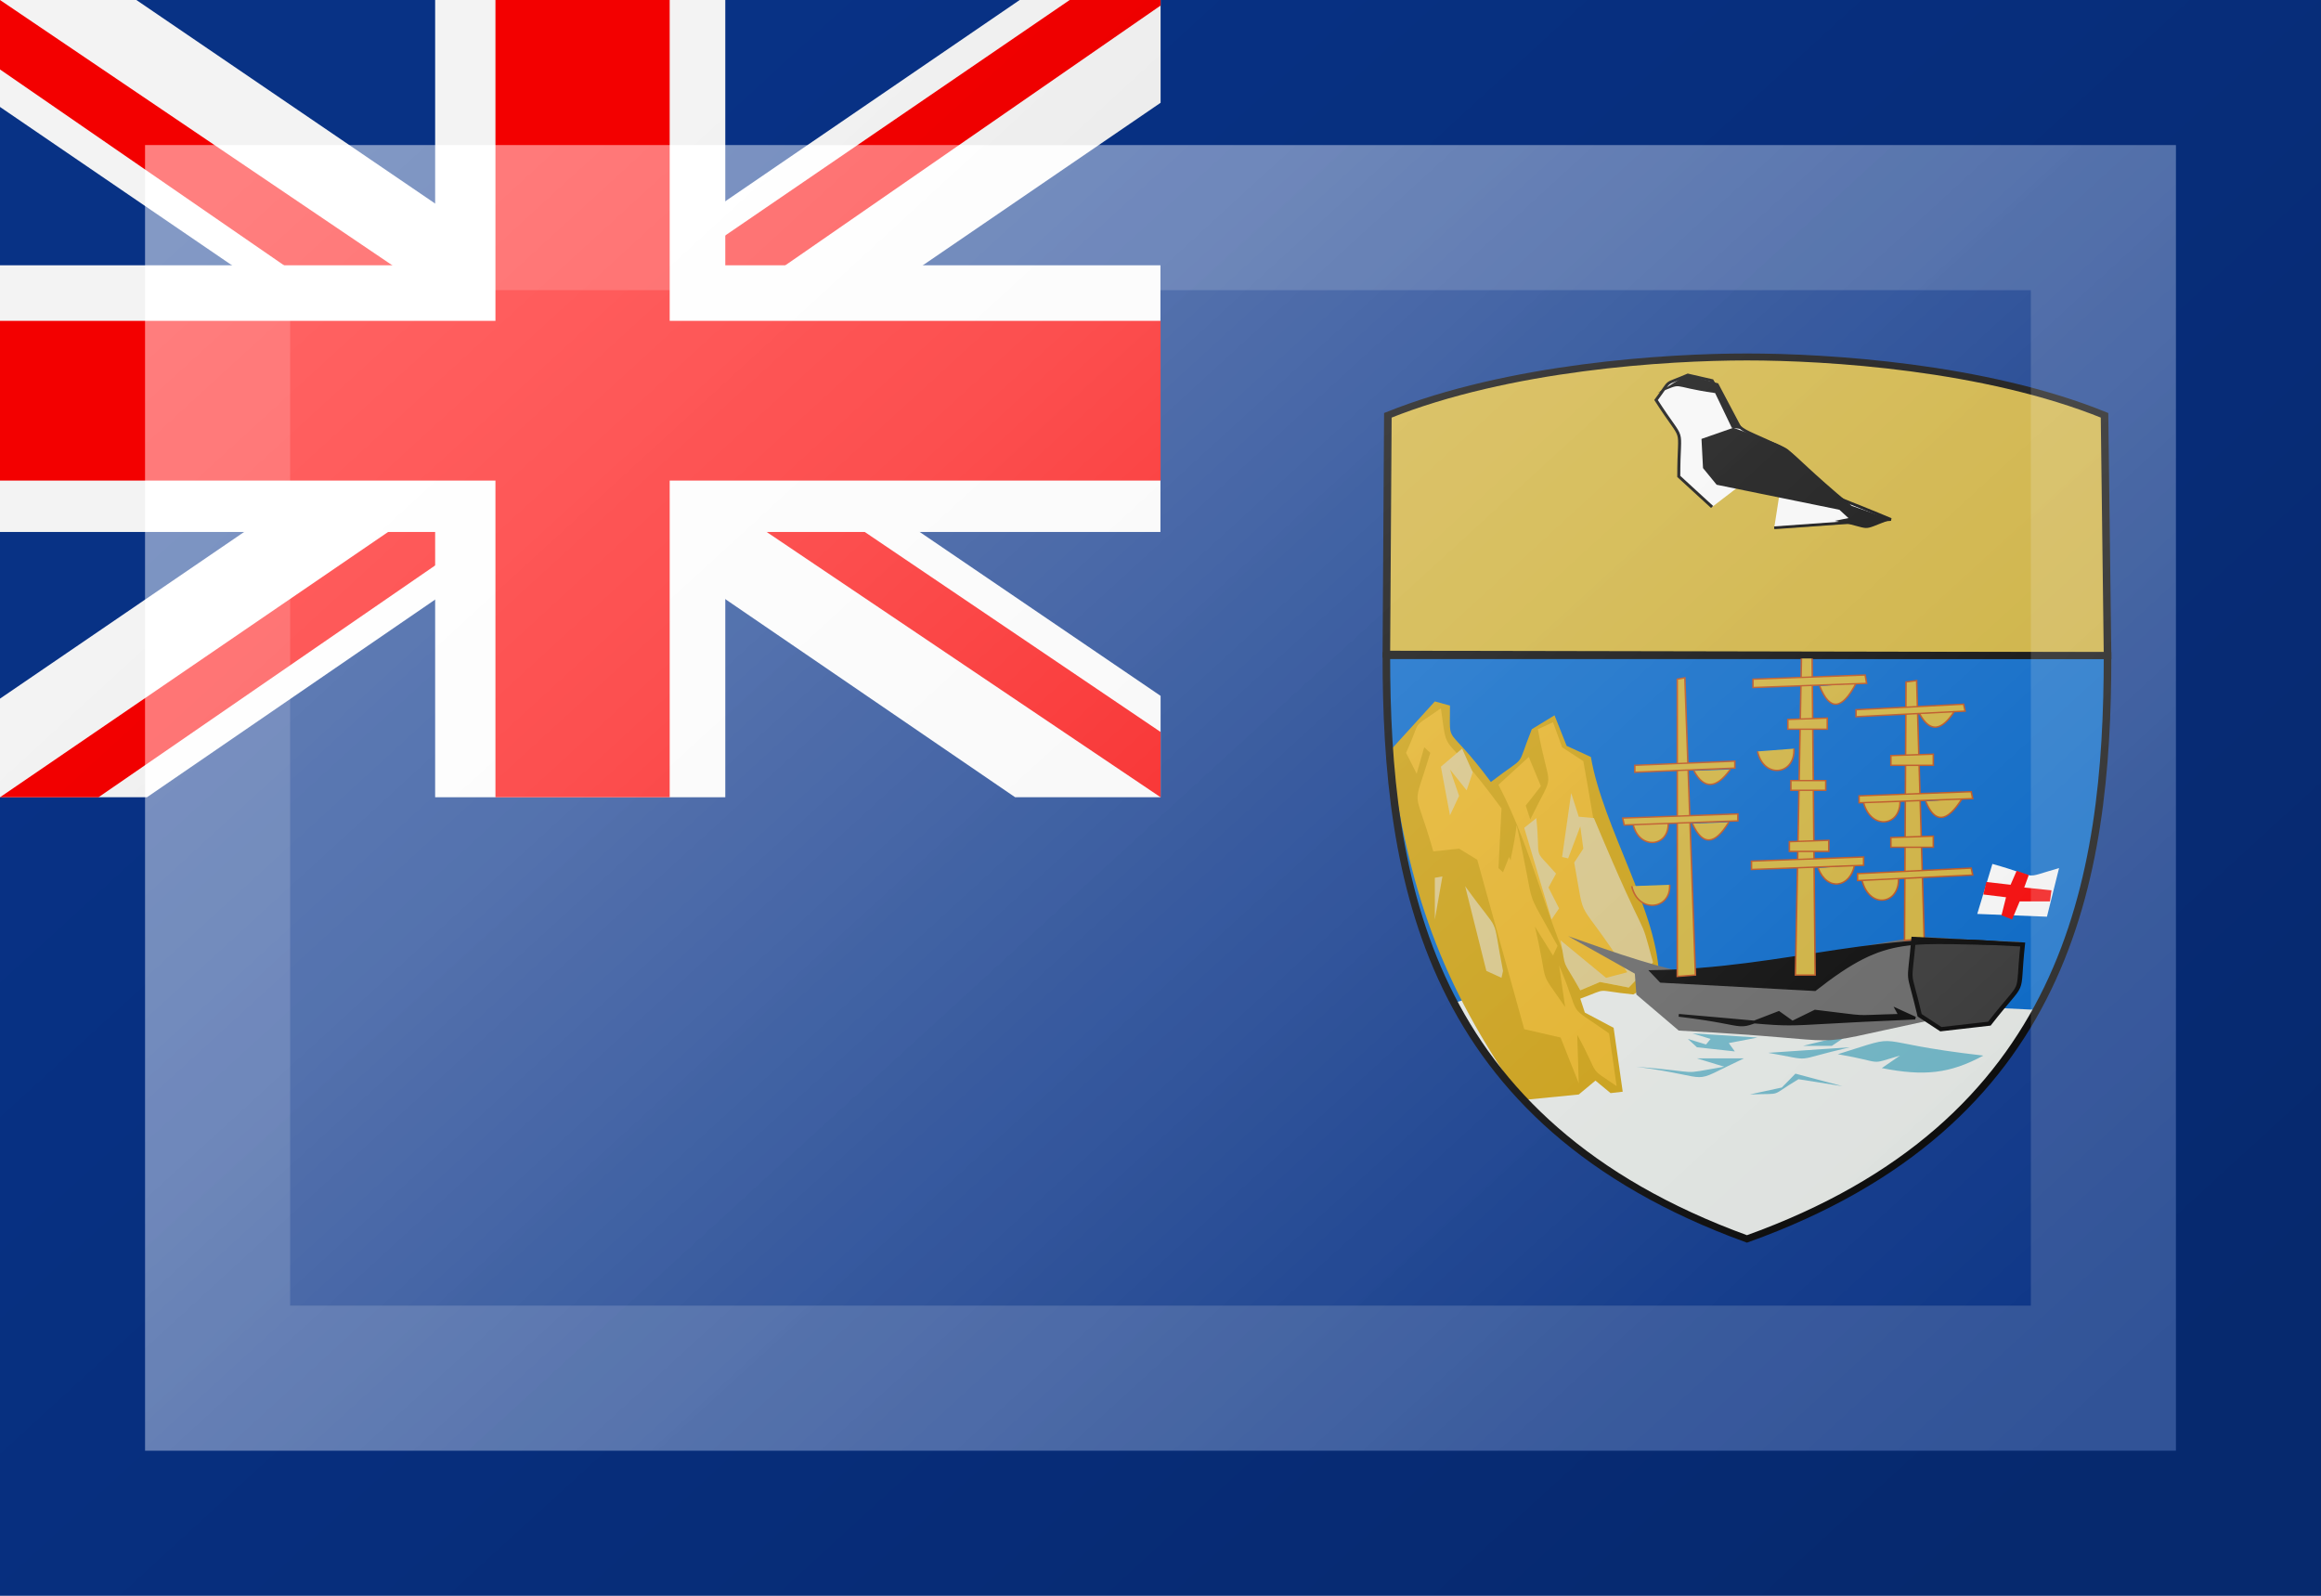
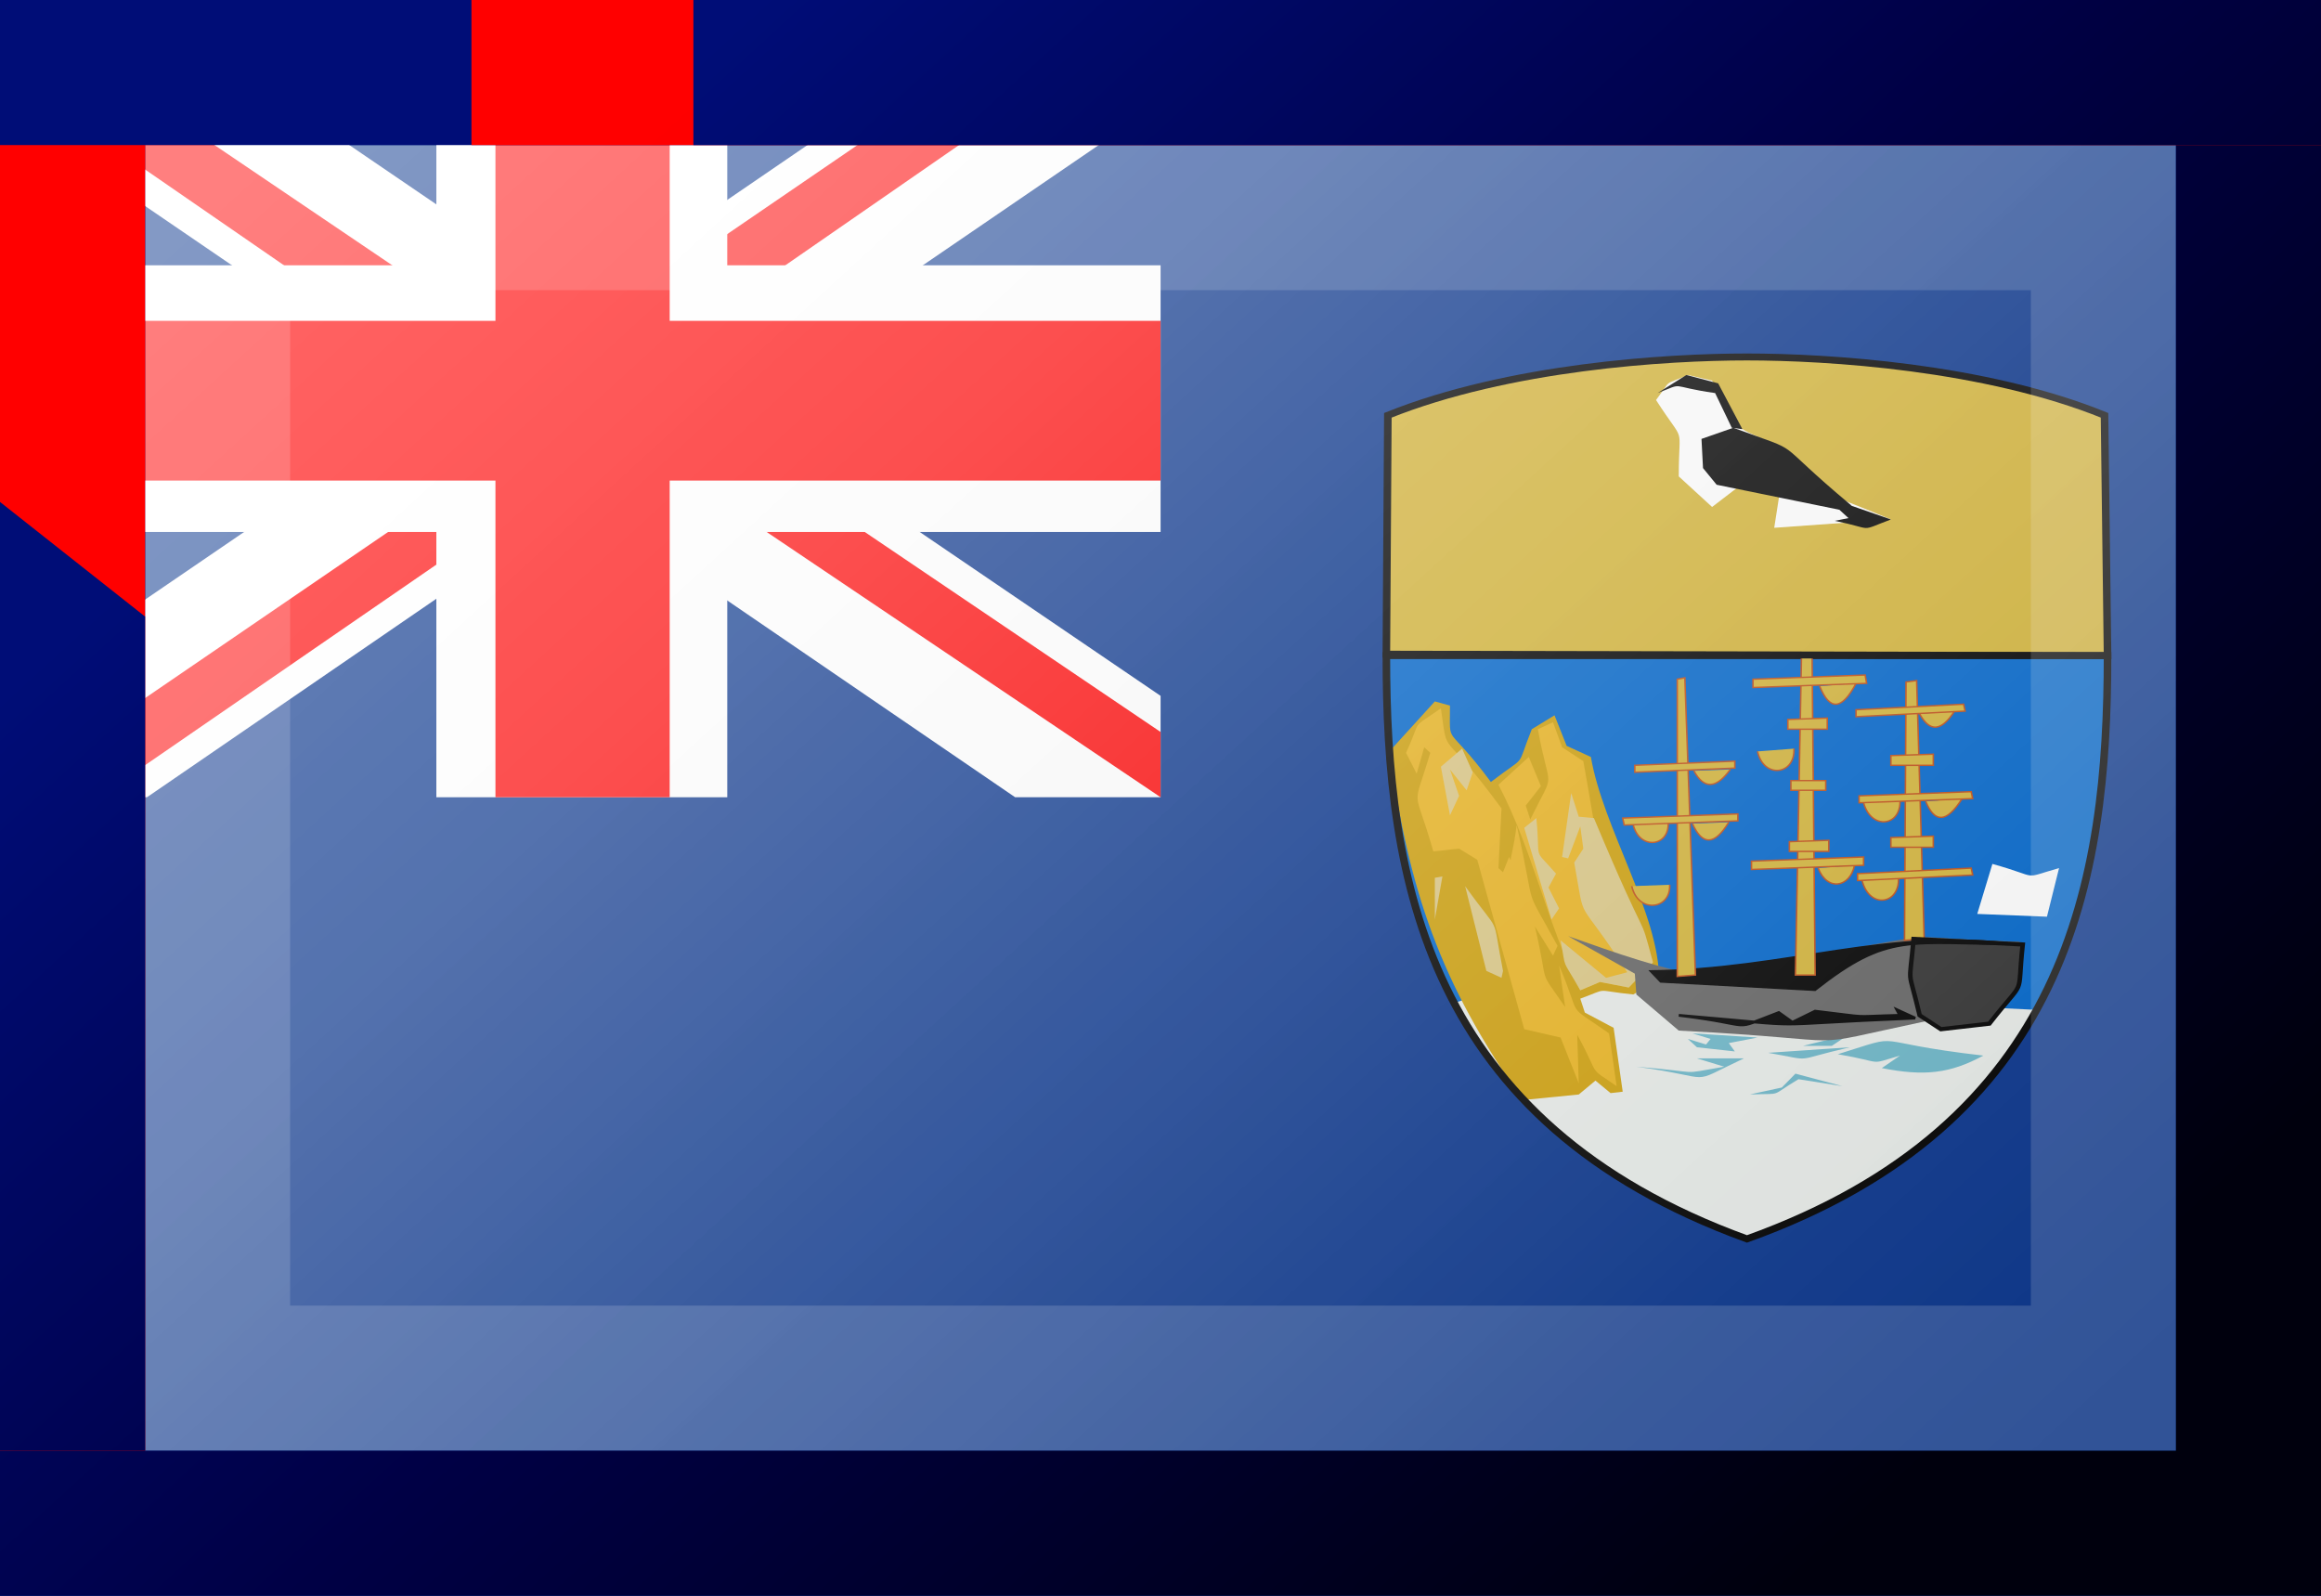
- <svg xmlns="http://www.w3.org/2000/svg" width="16" height="11" viewBox="0 0 16 11">
+ <svg xmlns="http://www.w3.org/2000/svg" xmlns:xlink="http://www.w3.org/1999/xlink" width="16" height="11" viewBox="0 0 16 11">
  <defs>
    <linearGradient id="fsh-gloss" gradientUnits="userSpaceOnUse" x1="1.352" y1="1.476" x2="11.384" y2="12.430">
      <stop offset="0.000" stop-color="#fff" stop-opacity="0.400" />
      <stop offset="0.308" stop-color="#fff" stop-opacity="0.314" />
      <stop offset="0.856" stop-color="#fff" stop-opacity="0.061" />
      <stop offset="1.000" stop-color="#fff" stop-opacity="0.021" />
    </linearGradient>
    <linearGradient id="fsh-shade" gradientUnits="userSpaceOnUse" x1="2.739" y1="2.991" x2="11.482" y2="12.537">
      <stop offset="0.000" stop-color="#000" stop-opacity="0.000" />
      <stop offset="1.000" stop-color="#000" stop-opacity="0.060" />
    </linearGradient>
-     <linearGradient id="fsh-edge" gradientUnits="userSpaceOnUse" x1="2.625" y1="2.866" x2="11.802" y2="12.886">
-       <stop offset="0.000" stop-color="#000" stop-opacity="0.048" />
-       <stop offset="0.295" stop-color="#000" stop-opacity="0.094" />
-       <stop offset="1.000" stop-color="#000" stop-opacity="0.217" />
+     <linearGradient id="fsh-edge" gradientUnits="userSpaceOnUse" x1="2.391" y1="2.611" x2="11.076" y2="12.094">
+       <stop offset="0" stop-color="#ff0000" />
+       <stop offset="0.463" stop-color="#f20000" />
+       <stop offset="1" stop-color="#dd0000" />
+     </linearGradient>
+     <linearGradient id="fsh-edge1" gradientUnits="userSpaceOnUse" x1="2.391" y1="2.611" x2="11.076" y2="12.094">
+       <stop offset="0" stop-color="#000d77" />
+       <stop offset="0.463" stop-color="#000045" />
+       <stop offset="1" stop-color="#00000d" />
    </linearGradient>
    <clipPath id="fsh-clip">
      <rect width="16" height="11" />
    </clipPath>
  </defs>
  <g clip-path="url(#fsh-clip)">
-     <g transform="scale(1.04447 0.95743)">
-       <path fill="#08348c" d="M15.319 11.49L15.319 0L0 0L0 11.49z" />
-       <path fill="#fff" d="m.9 0 2.92 2.17L6.73 0h.93v.74L4.79 2.88l2.87 2.13v.73H6.7L3.83 3.6.97 5.74H0v-.71L2.86 2.9 0 .77V0Z" />
-       <path fill="red" d="m5.07 3.36 2.59 1.91v.47L4.42 3.36Zm-2.2.24.07.42L.65 5.74H0ZM7.66 0v.04L4.68 2.29l.02-.53L7.06 0ZM0 0l2.86 2.11h-.72L0 .5Z" />
-       <path fill="#fff" d="M2.872 0L2.872 5.74L4.787 5.74L4.787 0zM0 1.91L0 3.83L7.659 3.83L7.659 1.91z" />
-       <path fill="red" d="M0 2.31v1.15h7.66V2.31zM3.27 0v5.74h1.15V0Z" />
-       <path fill="#06c" d="M13.91 4.72c0 1.62-.26 3.37-2.38 4.2-2.12-.84-2.38-2.59-2.38-4.2z" />
-       <path fill="#e8ece9" d="M11.53 8.92c.96-.38 1.56-1 1.9-1.65a25 25 0 0 1-2.49-.24c-.21-.07-.98.06-1.34.19.34.7.92 1.3 1.93 1.7" />
-       <path fill="#cfa00a" d="M10.05 7.92L10.42 7.88L10.53 7.78L10.63 7.87L10.71 7.86L10.65 7.4L10.46 7.29L10.43 7.19C10.63 7.11 10.51 7.13 10.78 7.16L10.95 7.05C10.95 6.58 10.58 5.96 10.5 5.45L10.34 5.37L10.26 5.15L10.11 5.25C10 5.55 10.09 5.42 9.84 5.63C9.54 5.19 9.57 5.39 9.57 5.08L9.47 5.05L9.17 5.41C9.3 6.41 9.5 7.07 10.05 7.92" />
-       <path fill="#d5b53a" d="m13.91 4.72-.02-1.73c-.79-.35-1.83-.42-2.36-.42s-1.57.07-2.37.42l-.01 1.72z" />
-       <path fill="#eab41f" d="M9.28 5.42L9.35 5.57L9.4 5.38L9.44 5.42C9.32 5.86 9.33 5.63 9.46 6.13L9.63 6.11L9.75 6.19L10.06 7.41L10.3 7.47L10.42 7.8L10.41 7.45C10.57 7.77 10.47 7.67 10.67 7.82L10.62 7.44C10.32 7.21 10.45 7.36 10.29 6.95L10.33 7.25C10.14 6.95 10.23 7.13 10.13 6.67L10.25 6.88L10.28 6.81C10.04 6.33 10.15 6.62 10.01 5.94C9.97 6.29 9.93 6.14 10.05 6.39L9.96 6.17L9.92 6.28L9.89 6.25L9.91 5.82C9.5 5.21 9.56 5.48 9.51 5.1C9.3 5.26 9.39 5.16 9.28 5.42" />
-       <g fill="#6db7c9">
-         <path d="M11.51 7.62L11.2 7.62L11.38 7.68C11.06 7.74 11.26 7.72 10.8 7.68C11.35 7.76 11.12 7.82 11.51 7.62zM11.26 7.52L11.14 7.48L11.2 7.54L11.45 7.57L11.41 7.51L11.6 7.47L11.17 7.44L11.29 7.48L11.26 7.52M12.2 7.45L11.9 7.53L12.09 7.53L12.2 7.45M11.67 7.58C11.99 7.64 11.81 7.64 12.21 7.54L11.67 7.58zM12.13 7.59C12.6 7.43 12.29 7.5 13.09 7.6C12.87 7.73 12.7 7.75 12.42 7.69L12.54 7.6C12.32 7.67 12.45 7.65 12.13 7.59zM12.29 7.66L12.12 7.66L12.29 7.66M12.22 7.71L12.38 7.72L12.22 7.71M11.59 7.87L11.76 7.83L11.85 7.73L12.16 7.82L11.87 7.77C11.67 7.9 11.78 7.87 11.55 7.88L11.59 7.87" />
+     <g id="fsh-art">
+       <g transform="scale(1.04447 0.95743)">
+         <path fill="#08348c" d="M15.32 11.49V0H0v11.49z" />
+         <path fill="#fff" d="m.9 0 2.92 2.17L6.73 0h.93v.74L4.79 2.88l2.87 2.13v.73H6.7L3.83 3.6.97 5.74H0v-.71L2.86 2.9 0 .77V0Z" />
+         <path fill="red" d="m5.07 3.36 2.59 1.91v.47L4.42 3.36Zm-2.2.24.07.42L.65 5.74H0ZM7.66 0v.04L4.68 2.29l.02-.53L7.06 0ZM0 0l2.86 2.11h-.72L0 .5Z" />
+         <path fill="#fff" d="M2.88 0v5.74H4.8V0ZM0 1.91v1.92h7.66V1.91Z" />
+         <path fill="red" d="M0 2.31v1.15h7.66V2.31zM3.27 0v5.74h1.15V0Z" />
+         <path fill="#06c" d="M13.91 4.72c0 1.62-.26 3.37-2.38 4.2-2.12-.84-2.38-2.59-2.38-4.2z" />
+         <path fill="#e8ece9" d="M11.53 8.92c.96-.38 1.56-1 1.9-1.65a25 25 0 0 1-2.49-.24c-.21-.07-.98.06-1.34.19.34.7.92 1.3 1.93 1.7" />
+         <path fill="#cfa00a" d="M10.05 7.92L10.42 7.88L10.53 7.78L10.63 7.87L10.71 7.86L10.65 7.4L10.46 7.29L10.43 7.19C10.63 7.11 10.51 7.13 10.78 7.16L10.95 7.05C10.95 6.58 10.58 5.96 10.5 5.45L10.34 5.37L10.26 5.15L10.11 5.25C10 5.55 10.09 5.42 9.84 5.63C9.54 5.19 9.57 5.39 9.57 5.08L9.47 5.05L9.17 5.41C9.3 6.41 9.5 7.07 10.05 7.92" />
+         <path fill="#d5b53a" d="m13.91 4.72-.02-1.73c-.79-.35-1.83-.42-2.36-.42s-1.57.07-2.37.42l-.01 1.72z" />
+         <path fill="#eab41f" d="M9.28 5.42L9.35 5.57L9.4 5.38L9.44 5.42C9.32 5.86 9.33 5.63 9.46 6.13L9.63 6.11L9.75 6.19L10.06 7.41L10.3 7.47L10.42 7.8L10.41 7.45C10.57 7.77 10.47 7.67 10.67 7.82L10.62 7.44C10.32 7.21 10.45 7.36 10.29 6.95L10.33 7.25C10.14 6.95 10.23 7.13 10.13 6.67L10.25 6.88L10.28 6.81C10.04 6.33 10.15 6.62 10.01 5.94C9.97 6.29 9.93 6.14 10.05 6.39L9.96 6.17L9.92 6.28L9.89 6.25L9.91 5.82C9.5 5.21 9.56 5.48 9.51 5.1C9.3 5.26 9.39 5.16 9.28 5.42" />
+         <g fill="#6db7c9">
+           <path d="M11.51 7.62L11.2 7.62L11.38 7.68C11.06 7.74 11.26 7.72 10.8 7.68C11.35 7.76 11.12 7.82 11.51 7.62zM11.26 7.52L11.14 7.48L11.2 7.54L11.45 7.57L11.41 7.51L11.6 7.47L11.17 7.44L11.29 7.48L11.26 7.52M12.2 7.45L11.9 7.53L12.09 7.53L12.2 7.45M11.67 7.58C11.99 7.64 11.81 7.64 12.21 7.54L11.67 7.58zM12.13 7.59C12.6 7.43 12.29 7.5 13.09 7.6C12.87 7.73 12.7 7.75 12.42 7.69L12.54 7.6C12.32 7.67 12.45 7.65 12.13 7.59zM12.29 7.66L12.12 7.66L12.29 7.66M12.22 7.71L12.38 7.72L12.22 7.71M11.59 7.87L11.76 7.83L11.85 7.73L12.16 7.82L11.87 7.77C11.67 7.9 11.78 7.87 11.55 7.88L11.59 7.87" />
+         </g>
+         <path fill="none" stroke="#000" stroke-width=".05" d="M13.91 4.72c0 1.62-.26 3.37-2.38 4.2-2.12-.84-2.38-2.59-2.38-4.2z" />
+         <path fill="#eab41f" d="M10.09 5.45L9.89 5.65C10.12 6.13 10.21 6.65 10.43 7.13L10.56 7.07L10.75 7.11L10.91 6.92C10.47 5.9 10.6 6.38 10.45 5.48L10.31 5.38L10.25 5.2L10.15 5.25C10.23 5.73 10.27 5.52 10.1 5.9L10.07 5.8L10.17 5.66L10.09 5.45" />
+         <path fill="#dcc885" d="M9.47 6.32L9.47 6.62L9.52 6.31L9.47 6.32M9.92 6.99C9.84 6.55 9.92 6.76 9.67 6.38L9.81 6.99L9.91 7.04L9.92 6.99zM9.72 5.56L9.68 5.69L9.57 5.54L9.63 5.73L9.57 5.87L9.51 5.52L9.65 5.39L9.72 5.56zM10.35 6.18L10.43 5.95L10.45 6.11L10.39 6.21C10.47 6.69 10.39 6.41 10.74 7L10.6 7.04L10.3 6.77C10.34 7 10.3 6.88 10.43 7.13L10.56 7.07L10.75 7.11L10.91 6.93C10.81 6.52 10.9 6.88 10.52 5.89L10.42 5.88L10.37 5.71L10.31 6.17L10.35 6.18M10.06 5.96L10.24 6.62L10.29 6.54L10.22 6.39L10.27 6.29C10.11 6.09 10.17 6.22 10.14 5.89L10.06 5.96z" />
+         <path fill="#666" d="M12.72 7.35C11.81 7.56 12.35 7.49 11.08 7.42L10.8 7.16L10.79 7.01L10.35 6.74C11 6.99 11.5 7.19 12.18 6.95L12.26 6.82C12.85 6.71 12.49 6.75 13.33 6.78L13.34 6.87L12.68 6.84L12.72 7.35z" />
+         <g fill="none" stroke="#000" stroke-width=".01" />
+         <path fill="#d5b53a" stroke="#c14e17" stroke-width=".01" d="m12.58 4.91-.01 1.86.13-.01-.05-1.86z" />
+         <g stroke="#000">
+           <path fill="#333" stroke-width=".03" d="M12.67 7.31L12.81 7.41L13.13 7.37C13.38 7.02 13.31 7.21 13.35 6.8L12.63 6.76C12.6 7.13 12.59 6.94 12.67 7.31z" />
+         </g>
+         <path fill="#fff" d="M13.15 6.22L13.05 6.58L13.51 6.6L13.59 6.25C13.33 6.33 13.48 6.32 13.15 6.22z" />
+         <g stroke="#c14e17">
+           <g fill="#d5b53a" stroke-width=".01" />
+         </g>
+         <g fill="#d5b53a" stroke="#c14e17">
+           <path stroke-width=".01" d="M12.67 5.14q.1.2.23-.02m.06-.05-.71.04v.05l.72-.04zm-.66.71c.05.2.25.17.24-.02" />
+           <path stroke-width=".01" d="M12.71 5.77q.09.24.24-.02m.06-.05-.74.03v.05l.75-.03zm-.72.64c.05.21.25.17.24-.02" />
+           <path stroke-width=".01" d="m13.01 6.25-.75.04v.05l.76-.04zm-.25-.82-.28.01v.07h.28zm0 .59-.28.01v.07h.28z" />
+         </g>
+         <g stroke="#000">
+           <path stroke-width=".01" d="M13.33 6.8C12.59 6.8 12.47 6.71 11.98 7.13L10.96 7.07L10.89 6.99C11.8 6.98 12.46 6.67 13.33 6.8z" />
+         </g>
+         <path fill="#d5b53a" stroke="#c14e17" stroke-width=".01" d="m11.89 4.73-.04 2.29h.13l-.02-2.29z" />
+         <g fill="#d5b53a" stroke="#c14e17">
+           <path stroke-width=".01" d="M12.01 4.94q.1.27.24-.02m.06-.06-.74.03v.06l.75-.03zm-.71.55c.04.2.25.17.24-.02" />
+         </g>
+         <g fill="#d5b53a" stroke="#c14e17" />
+         <g fill="#d5b53a" stroke="#c14e17">
+           <path stroke-width=".01" d="M12 6.25c.06.17.21.14.24-.02m.06-.06-.74.03v.06l.74-.03zm-.24-1-.26.01v.07h.26zm-.01.45h-.23v.07h.23zm.02.43-.26.01v.07h.26z" />
+         </g>
+         <path fill="#d5b53a" stroke="#c14e17" stroke-width=".01" d="M11.07 4.89v2.14l.12-.01-.07-2.14z" />
+         <path stroke="#000" stroke-width=".02" d="M11.08 7.31C11.62 7.38 11.4 7.43 11.74 7.29L11.83 7.36L11.98 7.28C12.37 7.33 12.19 7.32 12.54 7.31L12.52 7.27L12.64 7.33C11.53 7.38 12.05 7.4 11.08 7.31z" />
+         <g fill="#d5b53a" stroke="#c14e17" stroke-width=".01" />
+         <g fill="#d5b53a" stroke="#c14e17">
+           <path stroke-width=".01" d="M11.18 5.55q.1.2.24-.01m.03-.06-.66.03v.05l.66-.03zm-.67.46c.04.18.24.16.23-.02" />
+           <path stroke-width=".01" d="M11.17 5.93q.1.24.24-.01m.06-.06-.76.03.01.05.75-.03zm-.7.52c.04.2.26.17.25-.01" />
+         </g>
+         <g fill="#d5b53a" stroke="#c14e17" />
+         <g fill="none" stroke="#000" />
+         <g fill="none" stroke="#000" />
+         <path fill="none" stroke="#000" stroke-width=".05" d="m13.91 4.72-.02-1.73c-.79-.35-1.83-.42-2.36-.42s-1.57.07-2.37.42l-.01 1.72z" />
+         <path fill="#fff" d="M11.79 3.24C12.19 3.66 11.96 3.5 12.48 3.74L11.71 3.8M11.3 3.65L11.08 3.43C11.08 3.03 11.13 3.22 10.93 2.88C11.04 2.72 10.97 2.78 11.14 2.7L11.3 2.74C11.54 3.18 11.38 3.02 11.79 3.24" />
+         <path d="M12.14 3.67L11.33 3.49L11.24 3.37L11.23 3.16L11.44 3.08C11.94 3.28 11.66 3.13 12.22 3.64L12.14 3.67z" />
+         <path d="M12.11 3.75L12.2 3.73L12.13 3.66L12.19 3.63L12.48 3.74C12.26 3.83 12.38 3.81 12.11 3.75zM11.13 2.7L10.94 2.83C11.13 2.75 11 2.78 11.32 2.83L11.43 3.08L11.5 3.09L11.34 2.76L11.13 2.7z" />
      </g>
-       <path fill="none" stroke="#000" stroke-width=".05" d="M13.91 4.72c0 1.62-.26 3.37-2.38 4.2-2.12-.84-2.38-2.59-2.38-4.2z" />
-       <path fill="#eab41f" d="M10.09 5.45L9.89 5.65C10.12 6.13 10.21 6.65 10.43 7.13L10.56 7.07L10.75 7.11L10.91 6.92C10.47 5.9 10.6 6.38 10.45 5.48L10.31 5.38L10.25 5.2L10.15 5.25C10.23 5.73 10.27 5.52 10.1 5.9L10.07 5.8L10.17 5.66L10.09 5.45" />
-       <path fill="#dcc885" d="M9.47 6.32L9.47 6.62L9.52 6.31L9.47 6.32M9.92 6.99C9.84 6.55 9.92 6.76 9.67 6.38L9.81 6.99L9.91 7.04L9.92 6.99zM9.72 5.56L9.68 5.69L9.57 5.54L9.63 5.73L9.57 5.87L9.51 5.52L9.65 5.39L9.72 5.56zM10.35 6.18L10.43 5.95L10.45 6.11L10.39 6.21C10.47 6.69 10.39 6.41 10.74 7L10.6 7.04L10.3 6.77C10.34 7 10.3 6.88 10.43 7.13L10.56 7.07L10.75 7.11L10.91 6.93C10.81 6.52 10.9 6.88 10.52 5.89L10.42 5.88L10.37 5.71L10.31 6.17L10.35 6.18M10.06 5.96L10.24 6.62L10.29 6.54L10.22 6.39L10.27 6.29C10.11 6.09 10.17 6.22 10.14 5.89L10.06 5.96z" />
-       <path fill="#666" d="M12.72 7.35C11.81 7.56 12.35 7.49 11.08 7.42L10.8 7.16L10.79 7.01L10.35 6.74C11 6.99 11.5 7.19 12.18 6.95L12.26 6.82C12.85 6.71 12.49 6.75 13.33 6.78L13.34 6.87L12.68 6.84L12.72 7.35z" />
-       <g fill="none" stroke="#000" stroke-width=".01" />
-       <path fill="#d5b53a" stroke="#c14e17" stroke-width=".01" d="m12.58 4.91-.01 1.86.13-.01-.05-1.86z" />
-       <g stroke="#000">
-         <path fill="#333" stroke-width=".03" d="M12.67 7.31L12.81 7.41L13.13 7.37C13.38 7.02 13.31 7.21 13.35 6.8L12.63 6.76C12.6 7.13 12.59 6.94 12.67 7.31z" />
-       </g>
-       <path fill="#fff" d="M13.15 6.22L13.05 6.58L13.51 6.6L13.59 6.25C13.33 6.33 13.48 6.32 13.15 6.22z" />
-       <path fill="red" d="M13.31 6.27L13.27 6.37L13.11 6.35L13.09 6.44L13.24 6.46L13.21 6.59L13.28 6.62L13.33 6.49L13.53 6.49L13.54 6.41L13.36 6.39L13.39 6.3L13.31 6.27z" />
-       <g stroke="#c14e17">
-         <g fill="#d5b53a" stroke-width=".01" />
-       </g>
-       <g fill="#d5b53a" stroke="#c14e17">
-         <path stroke-width=".01" d="M12.67 5.14q.1.2.23-.02m.06-.05-.71.04v.05l.72-.04zm-.66.71c.05.2.25.17.24-.02" />
-         <path stroke-width=".01" d="M12.71 5.77q.09.24.24-.02m.06-.05-.74.03v.05l.75-.03zm-.72.64c.05.21.25.17.24-.02" />
-         <path stroke-width=".01" d="m13.01 6.25-.75.04v.05l.76-.04zm-.25-.82-.28.01v.07h.28zm0 .59-.28.01v.07h.28z" />
-       </g>
-       <g stroke="#000">
-         <path stroke-width=".01" d="M13.33 6.8C12.59 6.8 12.47 6.71 11.98 7.13L10.96 7.07L10.89 6.99C11.8 6.98 12.46 6.67 13.33 6.8z" />
-       </g>
-       <path fill="#d5b53a" stroke="#c14e17" stroke-width=".01" d="m11.89 4.73-.04 2.29h.13l-.02-2.29z" />
-       <g fill="#d5b53a" stroke="#c14e17">
-         <path stroke-width=".01" d="M12.01 4.94q.1.27.24-.02m.06-.06-.74.03v.06l.75-.03zm-.71.55c.04.2.25.17.24-.02" />
-       </g>
-       <g fill="#d5b53a" stroke="#c14e17" />
-       <g fill="#d5b53a" stroke="#c14e17">
-         <path stroke-width=".01" d="M12 6.25c.06.17.21.14.24-.02m.06-.06-.74.03v.06l.74-.03zm-.24-1-.26.01v.07h.26zm-.01.45h-.23v.07h.23zm.02.43-.26.01v.07h.26z" />
-       </g>
-       <path fill="#d5b53a" stroke="#c14e17" stroke-width=".01" d="M11.07 4.89v2.14l.12-.01-.07-2.14z" />
-       <path stroke="#000" stroke-width=".02" d="M11.08 7.31C11.62 7.38 11.4 7.43 11.74 7.29L11.83 7.36L11.98 7.28C12.37 7.33 12.19 7.32 12.54 7.31L12.52 7.27L12.64 7.33C11.53 7.38 12.05 7.4 11.08 7.31z" />
-       <g fill="#d5b53a" stroke="#c14e17" stroke-width=".01" />
-       <g fill="#d5b53a" stroke="#c14e17">
-         <path stroke-width=".01" d="M11.18 5.55q.1.2.24-.01m.03-.06-.66.03v.05l.66-.03zm-.67.46c.04.18.24.16.23-.02" />
-         <path stroke-width=".01" d="M11.17 5.93q.1.24.24-.01m.06-.06-.76.03.01.05.75-.03zm-.7.52c.04.2.26.17.25-.01" />
-       </g>
-       <g fill="#d5b53a" stroke="#c14e17" />
-       <g fill="none" stroke="#000" />
-       <g fill="none" stroke="#000" />
-       <path fill="none" stroke="#000" stroke-width=".05" d="m13.91 4.72-.02-1.73c-.79-.35-1.83-.42-2.36-.42s-1.57.07-2.37.42l-.01 1.72z" />
-       <path fill="#fff" d="M11.79 3.24C12.19 3.66 11.96 3.5 12.48 3.74L11.71 3.8M11.3 3.65L11.08 3.43C11.08 3.03 11.13 3.22 10.93 2.88C11.04 2.72 10.97 2.78 11.14 2.7L11.3 2.74C11.54 3.18 11.38 3.02 11.79 3.24" />
-       <path d="M12.14 3.67L11.33 3.49L11.24 3.37L11.23 3.16L11.44 3.08C11.94 3.28 11.66 3.13 12.22 3.64L12.14 3.67z" />
-       <path d="M12.11 3.75L12.2 3.73L12.13 3.66L12.19 3.63L12.48 3.74C12.26 3.83 12.38 3.81 12.11 3.75zM11.13 2.7L10.94 2.83C11.13 2.75 11 2.78 11.32 2.83L11.43 3.08L11.5 3.09L11.34 2.76L11.13 2.7z" />
-       <path fill="none" stroke="#000" stroke-width=".02" d="M11.79 3.24C12.19 3.66 11.96 3.5 12.48 3.74L11.71 3.8M11.3 3.65L11.08 3.43C11.08 3.03 11.13 3.22 10.93 2.88C11.04 2.72 10.97 2.78 11.14 2.7L11.3 2.74C11.54 3.18 11.38 3.02 11.79 3.24" />
    </g>
+     <use xlink:href="#fsh-art" />
+     <use xlink:href="#fsh-art" />
    <rect x="1" y="1" width="14" height="9" fill="url(#fsh-gloss)" />
    <path d="M1 1h14v9H1zM2 2v7h12V2z" fill="#fff" fill-opacity="0.164" fill-rule="evenodd" />
    <rect x="1" y="1" width="14" height="9" fill="url(#fsh-shade)" />
-     <path d="M0 0h16v11H0zM1 1v9h14V1z" fill="url(#fsh-edge)" fill-rule="evenodd" />
+     <path fill="url(#fsh-edge1)" d="M0 0h16v11H0zM1 1v9h14V1z" />
+     <path fill="url(#fsh-edge)" d="M0 1V10H1V1z" />
+     <path fill="url(#fsh-edge)" d="M3.25 0H16V1H3.25z" />
+     <path fill="url(#fsh-edge1)" d="M0 3.46V10H1V4.25z" />
+     <path fill="url(#fsh-edge1)" d="M4.78 0H16V1H4.78z" />
  </g>
</svg>
